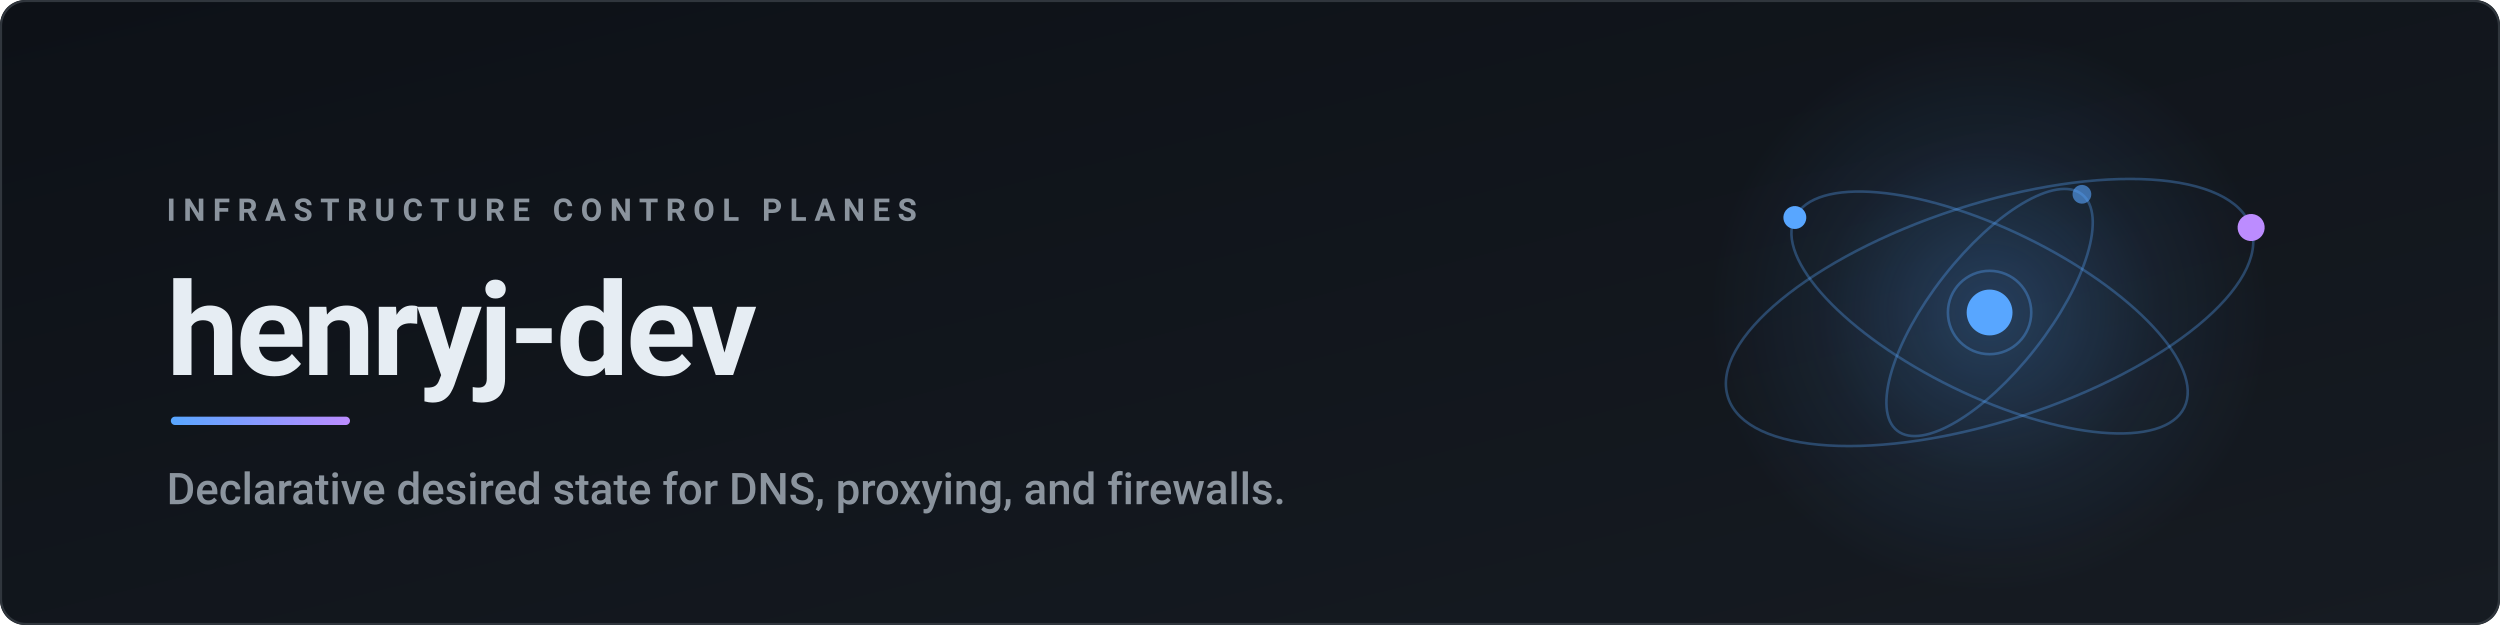
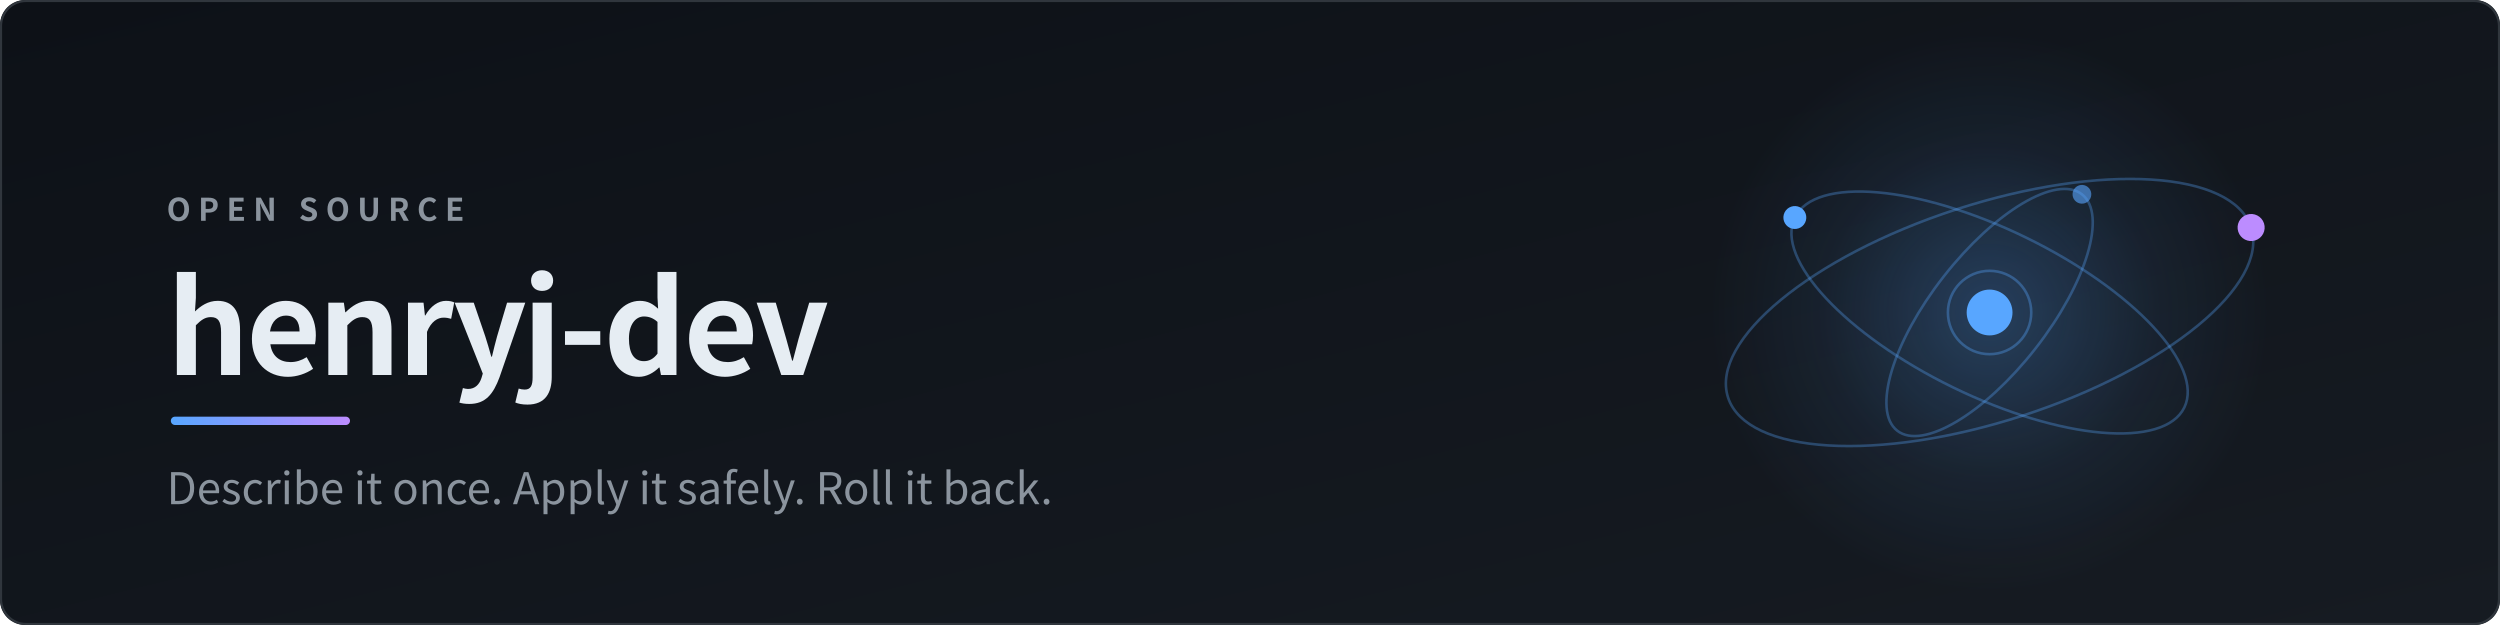
- <svg xmlns="http://www.w3.org/2000/svg" width="1200" height="300" viewBox="0 0 1200 300" role="img" aria-label="henryj-dev — declarative control planes for DNS, proxying, and firewalls">
+ <svg xmlns="http://www.w3.org/2000/svg" width="1200" height="300" viewBox="0 0 1200 300" role="img" aria-label="henryj-dev — describe it once, apply it safely, roll it back">
  <defs>
    <linearGradient id="bg" x1="0" y1="0" x2="1" y2="1">
      <stop offset="0%" stop-color="#0d1117" />
      <stop offset="100%" stop-color="#161b22" />
    </linearGradient>
    <radialGradient id="glow" cx="50%" cy="50%" r="50%">
      <stop offset="0%" stop-color="#58a6ff" stop-opacity="0.28" />
      <stop offset="60%" stop-color="#58a6ff" stop-opacity="0.07" />
      <stop offset="100%" stop-color="#58a6ff" stop-opacity="0" />
    </radialGradient>
    <linearGradient id="rule" x1="0" y1="0" x2="1" y2="0">
      <stop offset="0%" stop-color="#58a6ff" />
      <stop offset="100%" stop-color="#bc8cff" />
    </linearGradient>
  </defs>
  <rect width="1200" height="300" rx="12" fill="url(#bg)" />
  <rect x="0.5" y="0.5" width="1199" height="299" rx="12" fill="none" stroke="#30363d" />
  <g transform="translate(955 150)">
    <circle r="135" fill="url(#glow)" />
    <g fill="none" stroke="#58a6ff" stroke-opacity="0.32" stroke-width="1.25">
      <ellipse rx="132" ry="52" transform="rotate(-18)" />
      <ellipse rx="104" ry="40" transform="rotate(26)" />
      <ellipse rx="72" ry="28" transform="rotate(-52)" />
    </g>
    <circle r="11" fill="#58a6ff" />
    <circle r="20" fill="none" stroke="#58a6ff" stroke-opacity="0.35" stroke-width="1.25" />
    <g transform="rotate(-18)">
      <circle cx="132" cy="0" r="6.5" fill="#bc8cff" />
    </g>
    <g transform="rotate(26)">
      <circle cx="-104" cy="0" r="5.5" fill="#58a6ff" />
    </g>
    <g transform="rotate(-52)">
      <circle cx="72" cy="0" r="4.5" fill="#58a6ff" fill-opacity="0.6" />
    </g>
  </g>
-   <g font-family="ui-sans-serif, -apple-system, BlinkMacSystemFont, 'Segoe UI', Roboto, Helvetica, Arial, sans-serif">
-     <text x="80" y="106" fill="#8b949e" font-size="15" font-weight="600" letter-spacing="3.6">INFRASTRUCTURE CONTROL PLANES</text>
+   <g font-family="ui-sans-serif, -apple-system, BlinkMacSystemFont, 'Segoe UI', 'Apple SD Gothic Neo', 'Malgun Gothic', 'Noto Sans KR', 'Noto Sans CJK KR', Roboto, Helvetica, Arial, sans-serif">
+     <text x="80" y="106" fill="#8b949e" font-size="15" font-weight="600" letter-spacing="3.6">OPEN SOURCE</text>
    <text x="80" y="180" fill="#e6edf3" font-size="62" font-weight="700" letter-spacing="-1.5">henryj-dev</text>
    <rect x="82" y="200" width="86" height="4" rx="2" fill="url(#rule)" />
-     <text x="80" y="242" fill="#8b949e" font-size="21" font-weight="450">Declarative desired state for DNS, proxying, and firewalls.</text>
+     <text x="80" y="242" fill="#8b949e" font-size="21" font-weight="450">Describe it once. Apply it safely. Roll it back.</text>
  </g>
</svg>
